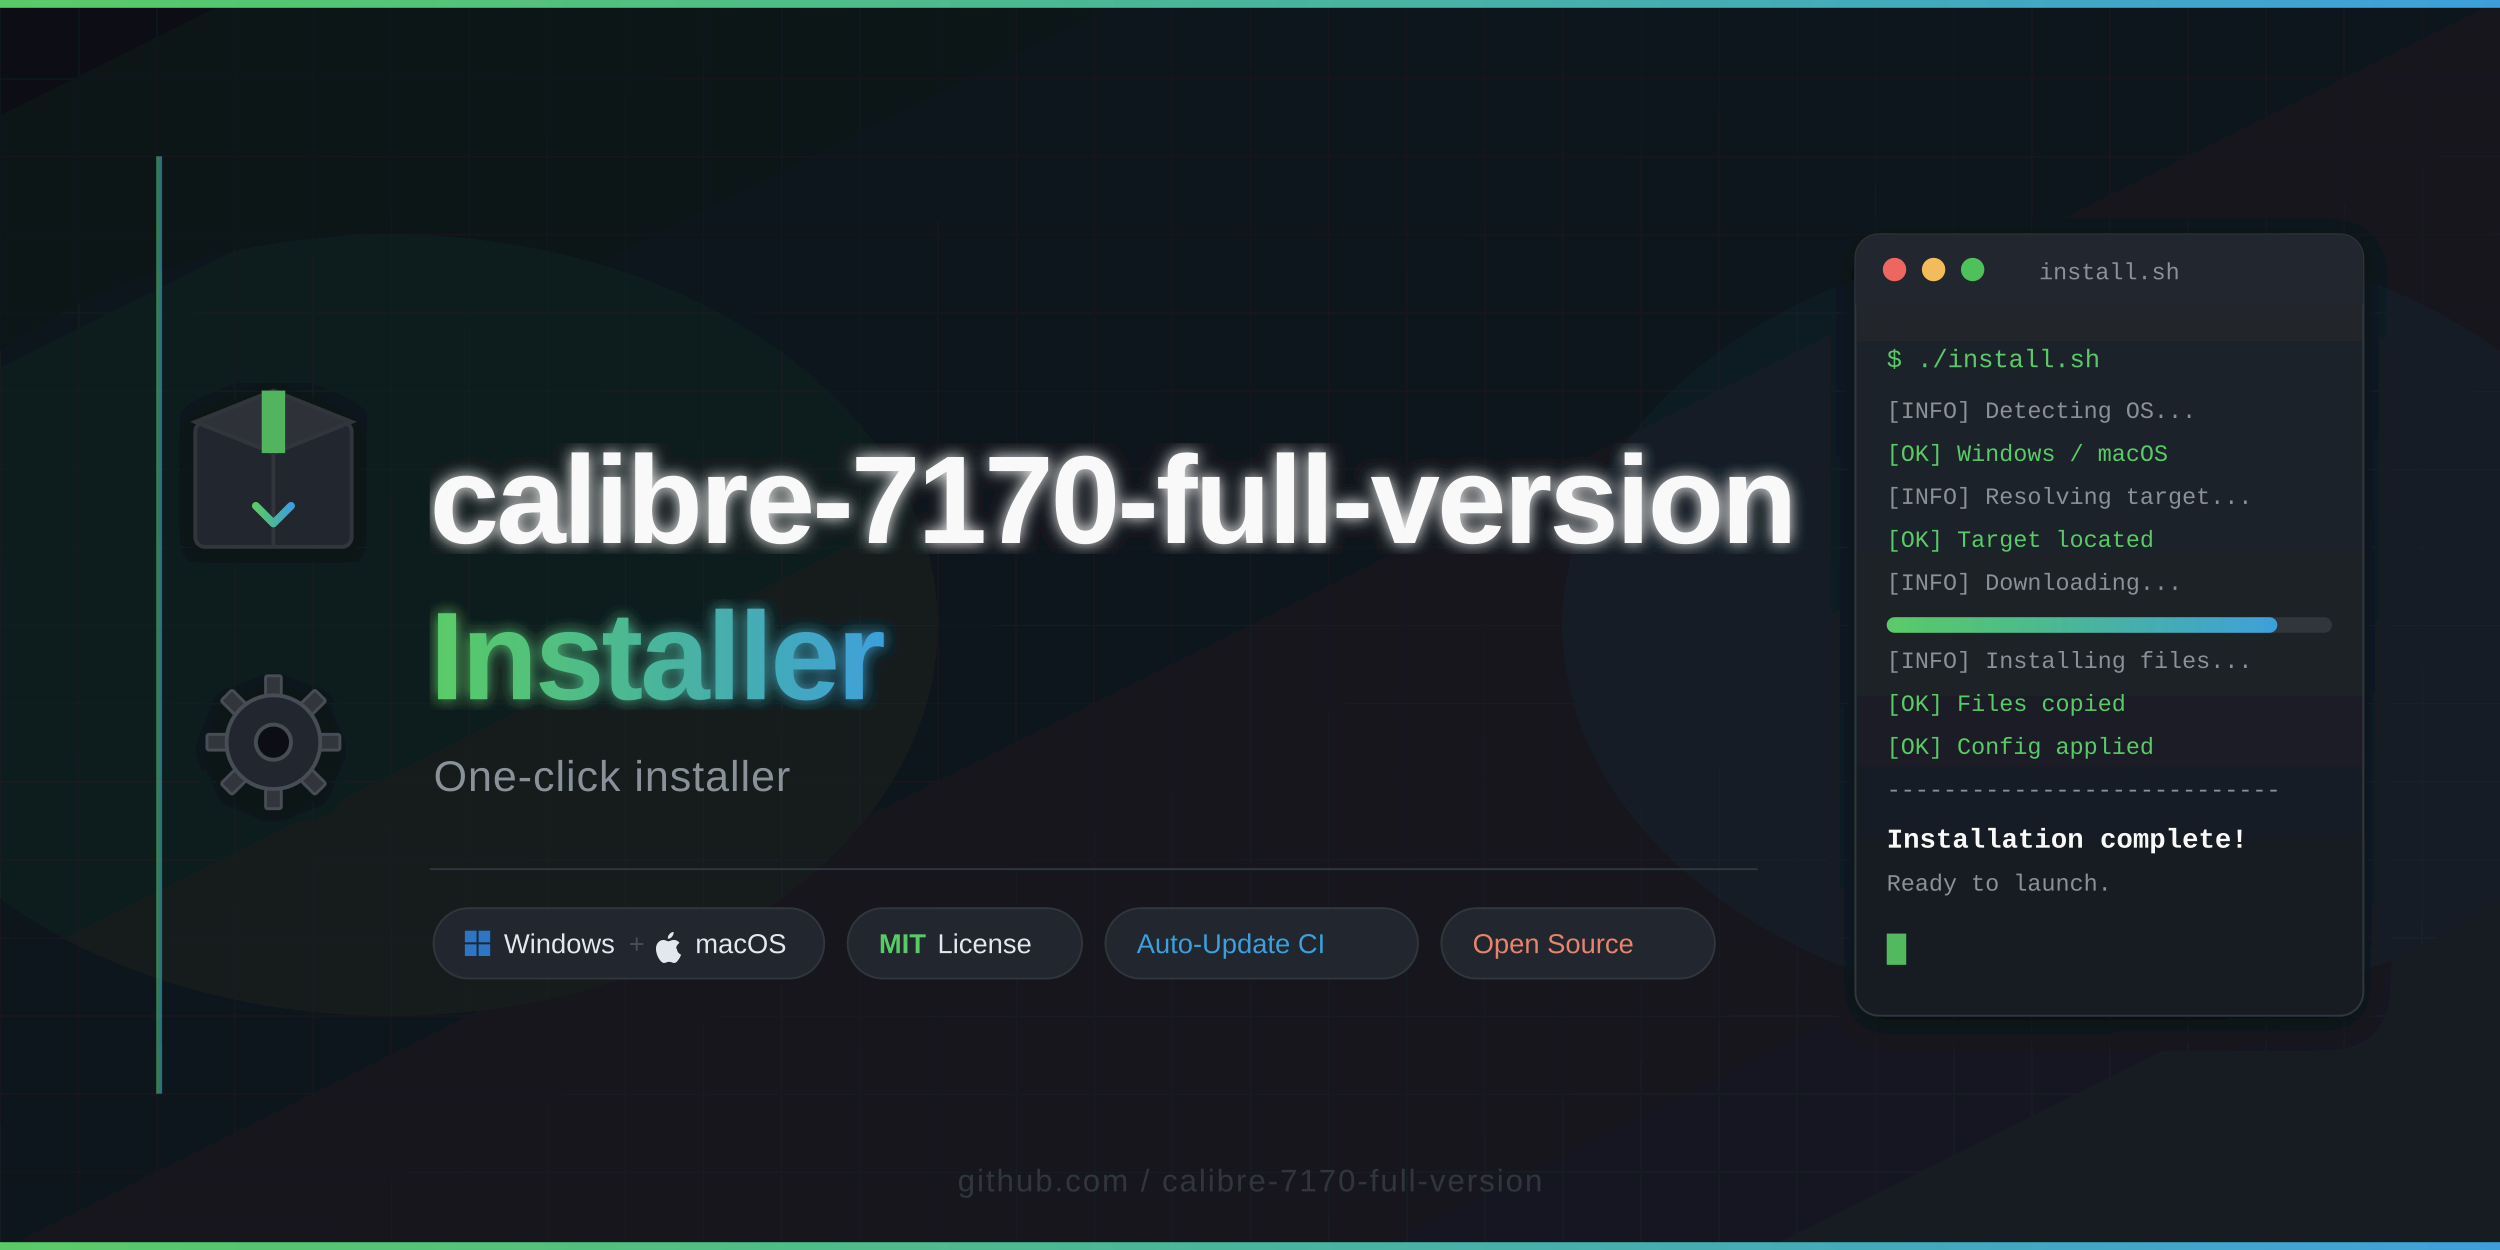
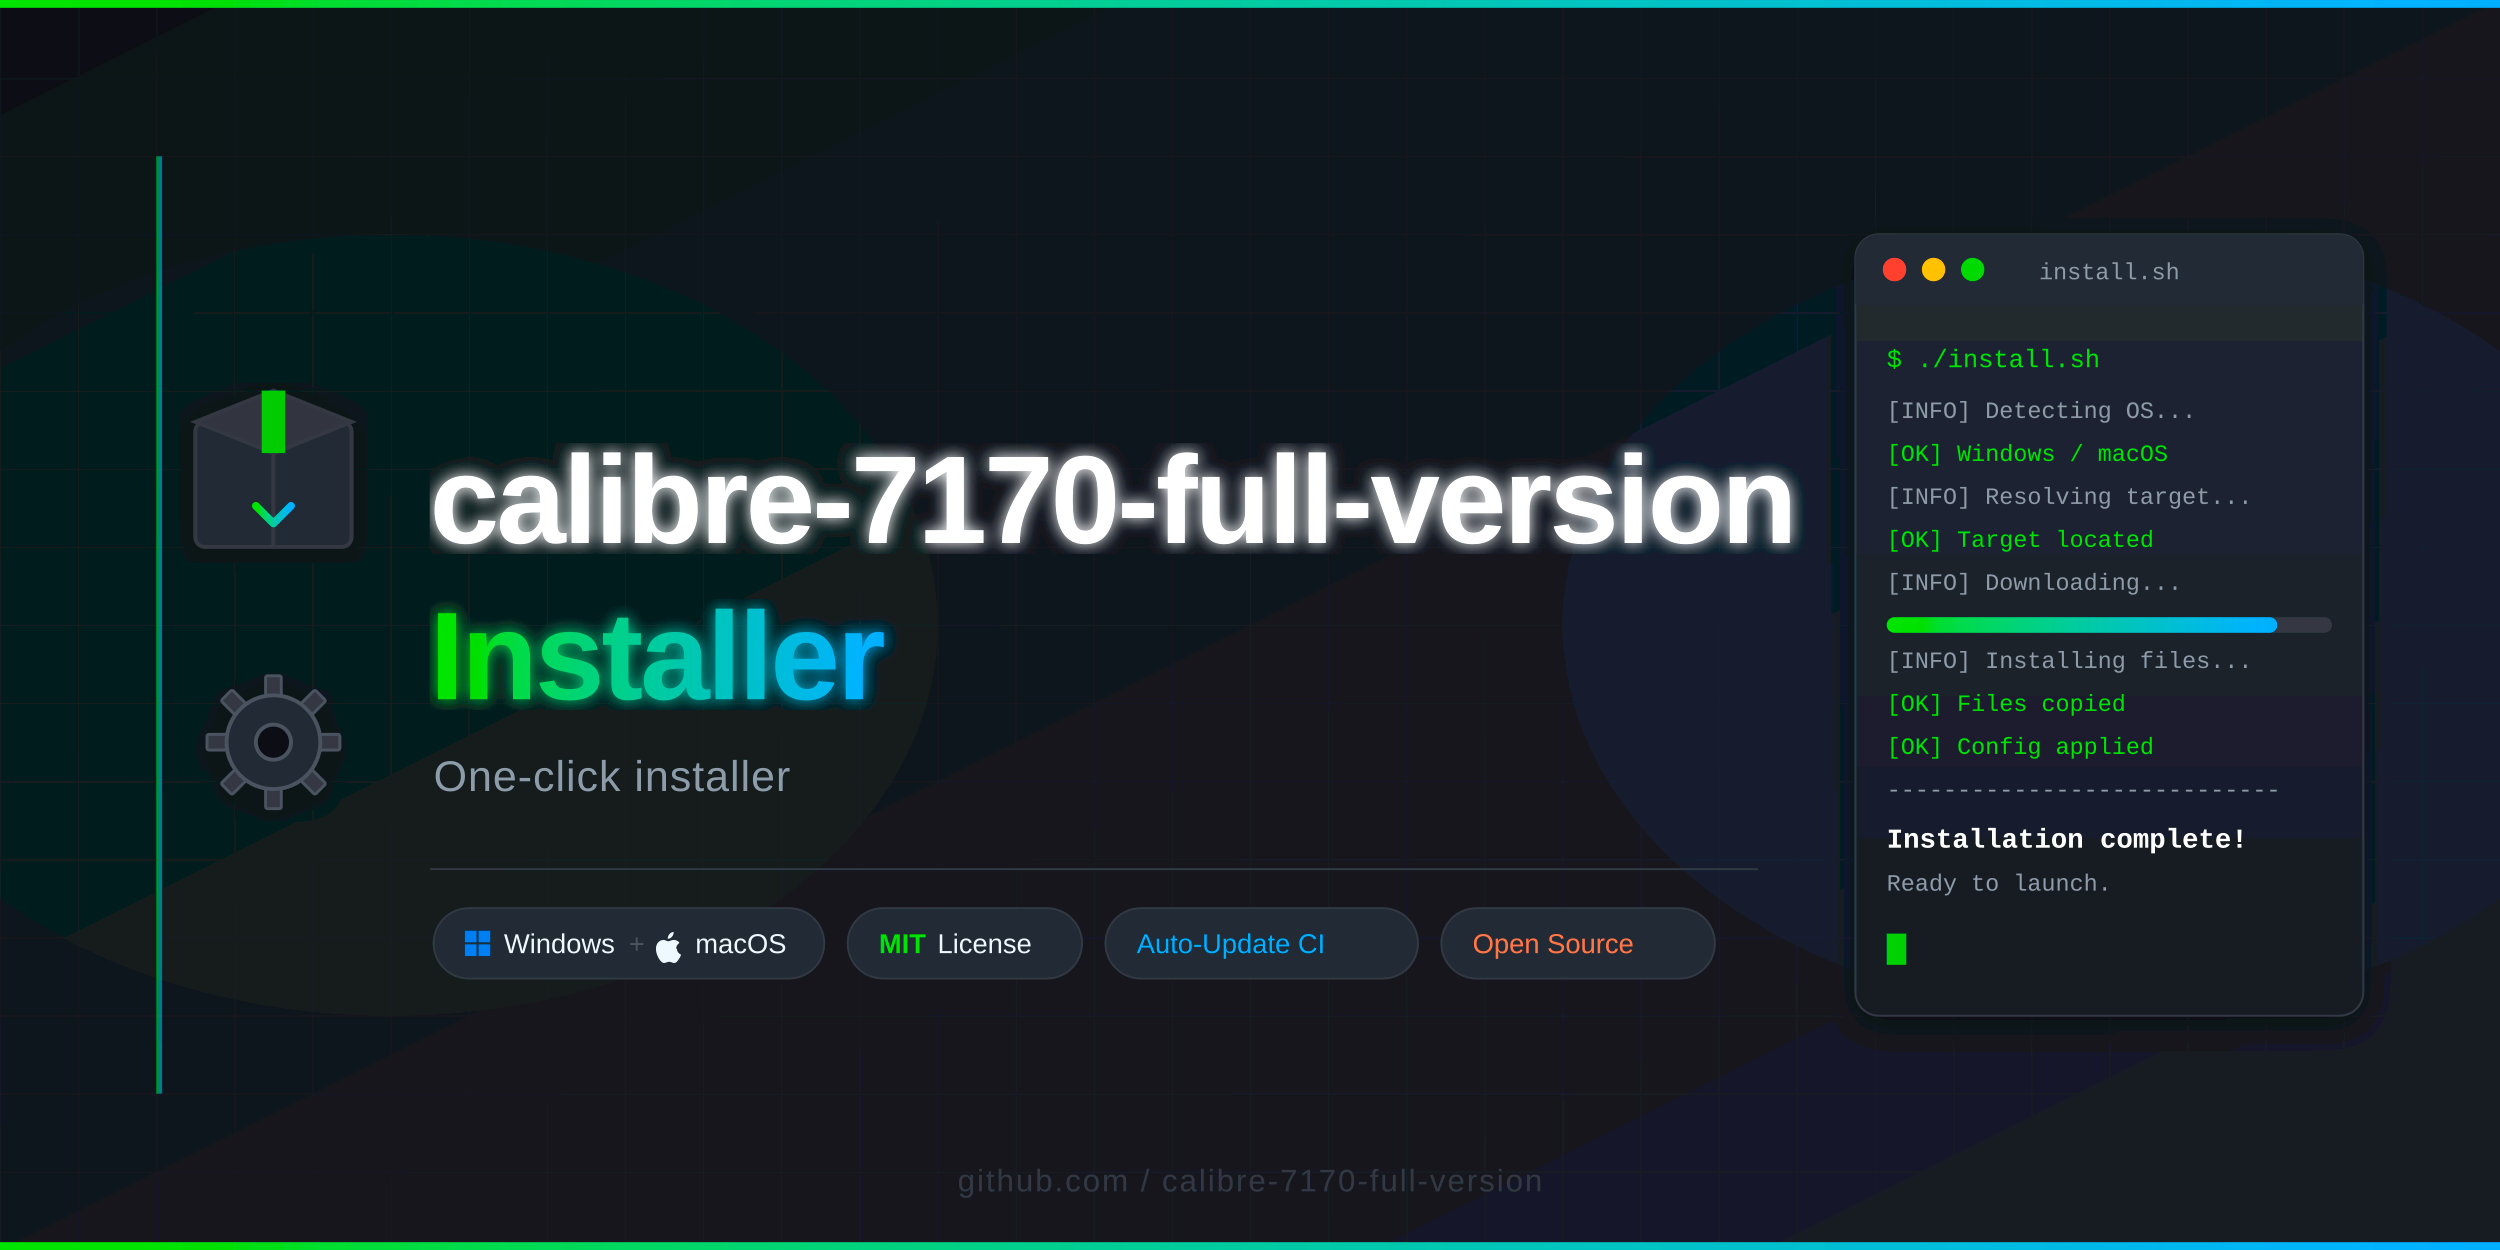
<svg xmlns="http://www.w3.org/2000/svg" viewBox="0 0 1280 640" width="1280" height="640">
  <defs>
    <linearGradient id="bgGrad" x1="0%" y1="0%" x2="100%" y2="100%">
      <stop offset="0%" style="stop-color:#0d1117;stop-opacity:1" />
      <stop offset="100%" style="stop-color:#161b22;stop-opacity:1" />
    </linearGradient>
    <linearGradient id="accentGrad" x1="0%" y1="0%" x2="100%" y2="0%">
      <stop offset="0%" style="stop-color:#39d353;stop-opacity:1" />
      <stop offset="100%" style="stop-color:#0ea5e9;stop-opacity:1" />
    </linearGradient>
    <linearGradient id="cardGrad" x1="0%" y1="0%" x2="0%" y2="100%">
      <stop offset="0%" style="stop-color:#21262d;stop-opacity:1" />
      <stop offset="100%" style="stop-color:#161b22;stop-opacity:1" />
    </linearGradient>
    <filter id="glow">
      <feGaussianBlur stdDeviation="4" result="coloredBlur" />
      <feMerge>
        <feMergeNode in="coloredBlur" />
        <feMergeNode in="SourceGraphic" />
      </feMerge>
    </filter>
    <filter id="shadow">
      <feDropShadow dx="0" dy="4" stdDeviation="8" flood-color="#000000" flood-opacity="0.5" />
    </filter>
    <filter id="tone" x="0%" y="0%" width="100%" height="100%">
-       <feColorMatrix type="saturate" values="0.85" />
-       <feColorMatrix type="matrix" values="   0.95 0 0 0 0   0 0.95 0 0 0   0 0 0.95 0 0   0 0 0 1 0" />
+       <feColorMatrix type="saturate" values="1.35" />
+       <feColorMatrix type="matrix" values="   1.10 0 0 0 0   0 1.10 0 0 0   0 0 1.10 0 0   0 0 0 1 0" />
    </filter>
    <clipPath id="titleClip">
      <rect x="220" y="200" width="710" height="100" />
    </clipPath>
    <clipPath id="installerClip">
      <rect x="220" y="295" width="710" height="100" />
    </clipPath>
    <clipPath id="subtitleClip">
      <rect x="220" y="380" width="710" height="55" />
    </clipPath>
  </defs>
  <g filter="url(#tone)">
    <rect width="1280" height="640" fill="url(#bgGrad)" />
    <pattern id="grid" width="40" height="40" patternUnits="userSpaceOnUse">
      <path d="M 40 0 L 0 0 0 40" fill="none" stroke="#21262d" stroke-width="0.5" />
    </pattern>
    <rect width="1280" height="640" fill="url(#grid)" opacity="0.4" />
    <ellipse cx="200" cy="320" rx="280" ry="200" fill="#39d353" opacity="0.04" />
    <ellipse cx="1080" cy="320" rx="280" ry="200" fill="#0ea5e9" opacity="0.04" />
    <rect x="0" y="0" width="1280" height="4" fill="url(#accentGrad)" />
    <rect x="0" y="636" width="1280" height="4" fill="url(#accentGrad)" />
    <rect x="80" y="80" width="3" height="480" fill="url(#accentGrad)" opacity="0.6" />
    <g transform="translate(100, 200)" filter="url(#shadow)">
      <rect x="0" y="16" width="80" height="64" fill="#21262d" stroke="#30363d" stroke-width="2" rx="5" />
      <polygon points="0,16 40,0 80,16 40,32" fill="#2d333b" stroke="#30363d" stroke-width="2" />
      <rect x="34" y="0" width="12" height="32" fill="#39d353" opacity="0.85" />
      <line x1="40" y1="32" x2="40" y2="80" stroke="#30363d" stroke-width="2" />
      <g transform="translate(40, 56)">
        <line x1="0" y1="-12" x2="0" y2="12" stroke="url(#accentGrad)" stroke-width="4" stroke-linecap="round" />
        <polyline points="-9,3 0,12 9,3" fill="none" stroke="url(#accentGrad)" stroke-width="4" stroke-linecap="round" stroke-linejoin="round" />
      </g>
    </g>
    <g transform="translate(140, 380)" filter="url(#shadow)">
      <g fill="#30363d" stroke="#484f58" stroke-width="1.5">
        <rect x="-4" y="-34" width="8" height="14" rx="1" />
        <rect x="-4" y="-34" width="8" height="14" rx="1" transform="rotate(45)" />
        <rect x="-4" y="-34" width="8" height="14" rx="1" transform="rotate(90)" />
        <rect x="-4" y="-34" width="8" height="14" rx="1" transform="rotate(135)" />
        <rect x="-4" y="-34" width="8" height="14" rx="1" transform="rotate(180)" />
        <rect x="-4" y="-34" width="8" height="14" rx="1" transform="rotate(225)" />
        <rect x="-4" y="-34" width="8" height="14" rx="1" transform="rotate(270)" />
        <rect x="-4" y="-34" width="8" height="14" rx="1" transform="rotate(315)" />
      </g>
      <circle cx="0" cy="0" r="24" fill="#21262d" stroke="#484f58" stroke-width="2" />
      <circle cx="0" cy="0" r="9" fill="#0d1117" stroke="#484f58" stroke-width="2" />
    </g>
    <g clip-path="url(#titleClip)">
      <text id="projectName" x="220" y="278" font-family="'Segoe UI', 'Helvetica Neue', Arial, sans-serif" font-size="64" font-weight="700" letter-spacing="-1.5" fill="#ffffff" filter="url(#glow)" textLength="710" lengthAdjust="spacingAndGlyphs">calibre-7170-full-version</text>
    </g>
    <g clip-path="url(#installerClip)">
      <text x="220" y="358" font-family="'Segoe UI', 'Helvetica Neue', Arial, sans-serif" font-size="64" font-weight="700" letter-spacing="-1.5" fill="url(#accentGrad)" filter="url(#glow)">Installer</text>
    </g>
    <g clip-path="url(#subtitleClip)">
      <text x="222" y="405" font-family="'Segoe UI', 'Helvetica Neue', Arial, sans-serif" font-size="22" font-weight="400" fill="#8b949e" letter-spacing="0.5">One-click installer</text>
    </g>
    <line x1="220" y1="445" x2="900" y2="445" stroke="#30363d" stroke-width="1" />
    <g transform="translate(222, 465)">
      <rect x="0" y="0" width="200" height="36" fill="#21262d" rx="18" stroke="#30363d" stroke-width="1" />
      <g transform="translate(16, 11.5)">
        <rect x="0" y="0" width="6" height="6" fill="#0078d4" />
        <rect x="7" y="0" width="6" height="6" fill="#0078d4" />
        <rect x="0" y="7" width="6" height="6" fill="#0078d4" />
        <rect x="7" y="7" width="6" height="6" fill="#0078d4" />
      </g>
      <text x="36" y="23" font-family="'Segoe UI', Arial, sans-serif" font-size="14" fill="#e6edf3" font-weight="500">Windows</text>
      <text x="104" y="23" text-anchor="middle" font-family="'Segoe UI', Arial, sans-serif" font-size="14" fill="#484f58" font-weight="400">+</text>
      <g transform="translate(112.6, 9.55)" fill="#e6edf3">
        <path d="M11.6 11.2c0-2 1.6-2.9 1.7-3-0.9-1.3-2.3-1.5-2.8-1.5-1.2-0.1-2.3 0.7-2.9 0.7-0.6 0-1.5-0.7-2.5-0.7-1.3 0-2.5 0.7-3.2 1.9-1.4 2.4-0.3 5.9 1 7.9 0.7 1 1.5 2 2.5 2 1 0 1.4-0.6 2.6-0.6 1.2 0 1.5 0.6 2.6 0.6 1.1 0 1.7-1 2.4-2 0.8-1.1 1.1-2.2 1.1-2.3-0.1 0-2.1-0.8-2.1-3z" />
        <path d="M9.5 5c0.5-0.6 0.9-1.5 0.8-2.4-0.8 0-1.7 0.5-2.2 1.2-0.5 0.5-0.9 1.5-0.8 2.3 0.9 0.1 1.7-0.5 2.2-1.1z" />
      </g>
      <text x="134" y="23" font-family="'Segoe UI', Arial, sans-serif" font-size="14" fill="#e6edf3" font-weight="500">macOS</text>
    </g>
    <g transform="translate(434, 465)">
      <rect x="0" y="0" width="120" height="36" fill="#21262d" rx="18" stroke="#30363d" stroke-width="1" />
      <text x="16" y="23" font-family="'Segoe UI', Arial, sans-serif" font-size="14" fill="#39d353" font-weight="600">MIT</text>
      <text x="46" y="23" font-family="'Segoe UI', Arial, sans-serif" font-size="14" fill="#e6edf3" font-weight="400">License</text>
    </g>
    <g transform="translate(566, 465)">
      <rect x="0" y="0" width="160" height="36" fill="#21262d" rx="18" stroke="#30363d" stroke-width="1" />
      <text x="16" y="23" font-family="'Segoe UI', Arial, sans-serif" font-size="14" fill="#0ea5e9" font-weight="500">Auto-Update CI</text>
    </g>
    <g transform="translate(738, 465)">
      <rect x="0" y="0" width="140" height="36" fill="#21262d" rx="18" stroke="#30363d" stroke-width="1" />
      <text x="16" y="23" font-family="'Segoe UI', Arial, sans-serif" font-size="14" fill="#f78166" font-weight="500">Open Source</text>
    </g>
    <g transform="translate(950, 120)" filter="url(#shadow)">
      <rect x="0" y="0" width="260" height="400" fill="url(#cardGrad)" rx="12" stroke="#30363d" stroke-width="1" />
      <rect x="0" y="0" width="260" height="36" fill="#21262d" rx="12" />
      <rect x="0" y="24" width="260" height="12" fill="#21262d" />
      <circle cx="20" cy="18" r="6" fill="#ff5f56" />
      <circle cx="40" cy="18" r="6" fill="#ffbd2e" />
      <circle cx="60" cy="18" r="6" fill="#27c93f" />
      <text x="130" y="23" text-anchor="middle" font-family="'Courier New', monospace" font-size="12" fill="#8b949e">install.sh</text>
      <text x="16" y="68" font-family="'Courier New', monospace" font-size="13" fill="#39d353">$ ./install.sh</text>
      <text x="16" y="94" font-family="'Courier New', monospace" font-size="12" fill="#8b949e">[INFO] Detecting OS...</text>
      <text x="16" y="116" font-family="'Courier New', monospace" font-size="12" fill="#39d353">[OK]   Windows / macOS</text>
      <text x="16" y="138" font-family="'Courier New', monospace" font-size="12" fill="#8b949e">[INFO] Resolving target...</text>
      <text x="16" y="160" font-family="'Courier New', monospace" font-size="12" fill="#39d353">[OK]   Target located</text>
      <text x="16" y="182" font-family="'Courier New', monospace" font-size="12" fill="#8b949e">[INFO] Downloading...</text>
      <rect x="16" y="196" width="228" height="8" fill="#30363d" rx="4" />
      <rect x="16" y="196" width="200" height="8" fill="url(#accentGrad)" rx="4" />
      <text x="16" y="222" font-family="'Courier New', monospace" font-size="12" fill="#8b949e">[INFO] Installing files...</text>
      <text x="16" y="244" font-family="'Courier New', monospace" font-size="12" fill="#39d353">[OK]   Files copied</text>
      <text x="16" y="266" font-family="'Courier New', monospace" font-size="12" fill="#39d353">[OK]   Config applied</text>
      <text x="16" y="288" font-family="'Courier New', monospace" font-size="12" fill="#8b949e">----------------------------</text>
      <text x="16" y="314" font-family="'Courier New', monospace" font-size="14" fill="#ffffff" font-weight="bold">Installation complete!</text>
      <text x="16" y="336" font-family="'Courier New', monospace" font-size="12" fill="#8b949e">Ready to launch.</text>
      <rect x="16" y="358" width="10" height="16" fill="#39d353" opacity="0.9">
        <animate attributeName="opacity" values="0.9;0;0.9" dur="1.2s" repeatCount="indefinite" />
      </rect>
    </g>
    <text x="640" y="610" text-anchor="middle" font-family="'Segoe UI', Arial, sans-serif" font-size="16" fill="#30363d" letter-spacing="1">github.com / calibre-7170-full-version</text>
  </g>
</svg>
